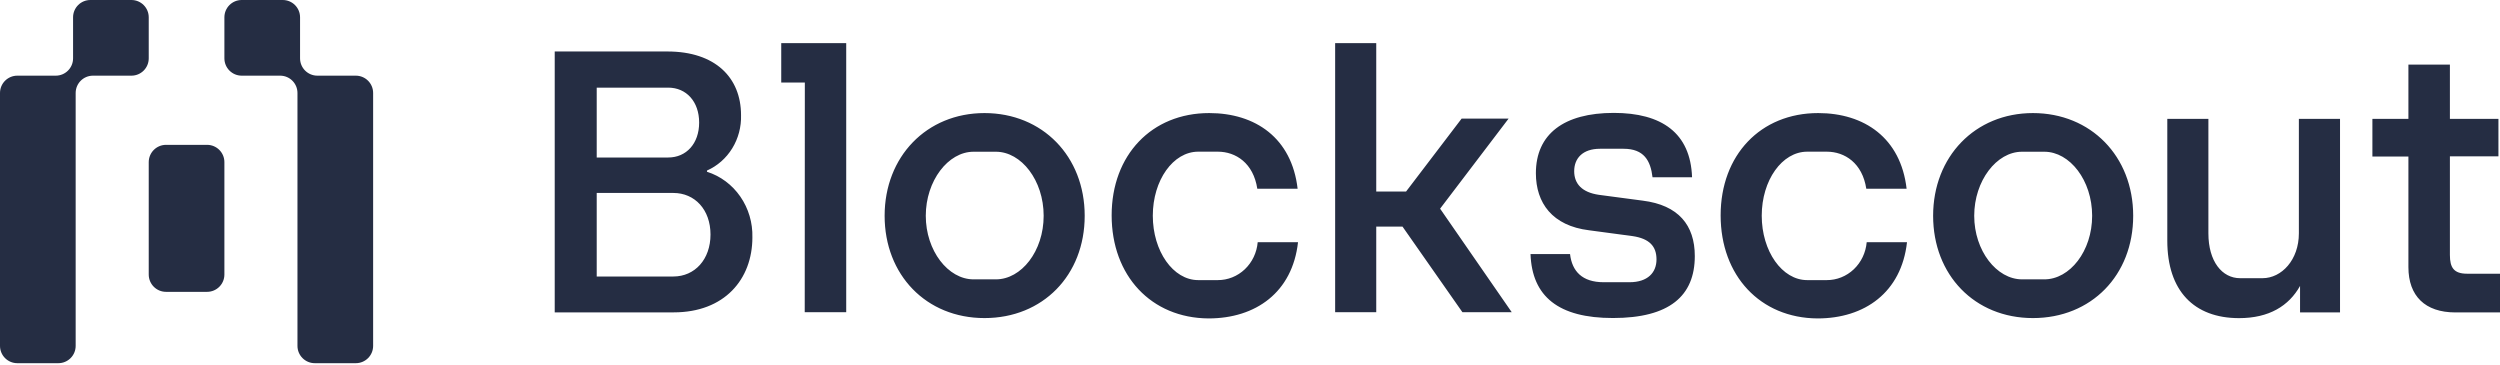
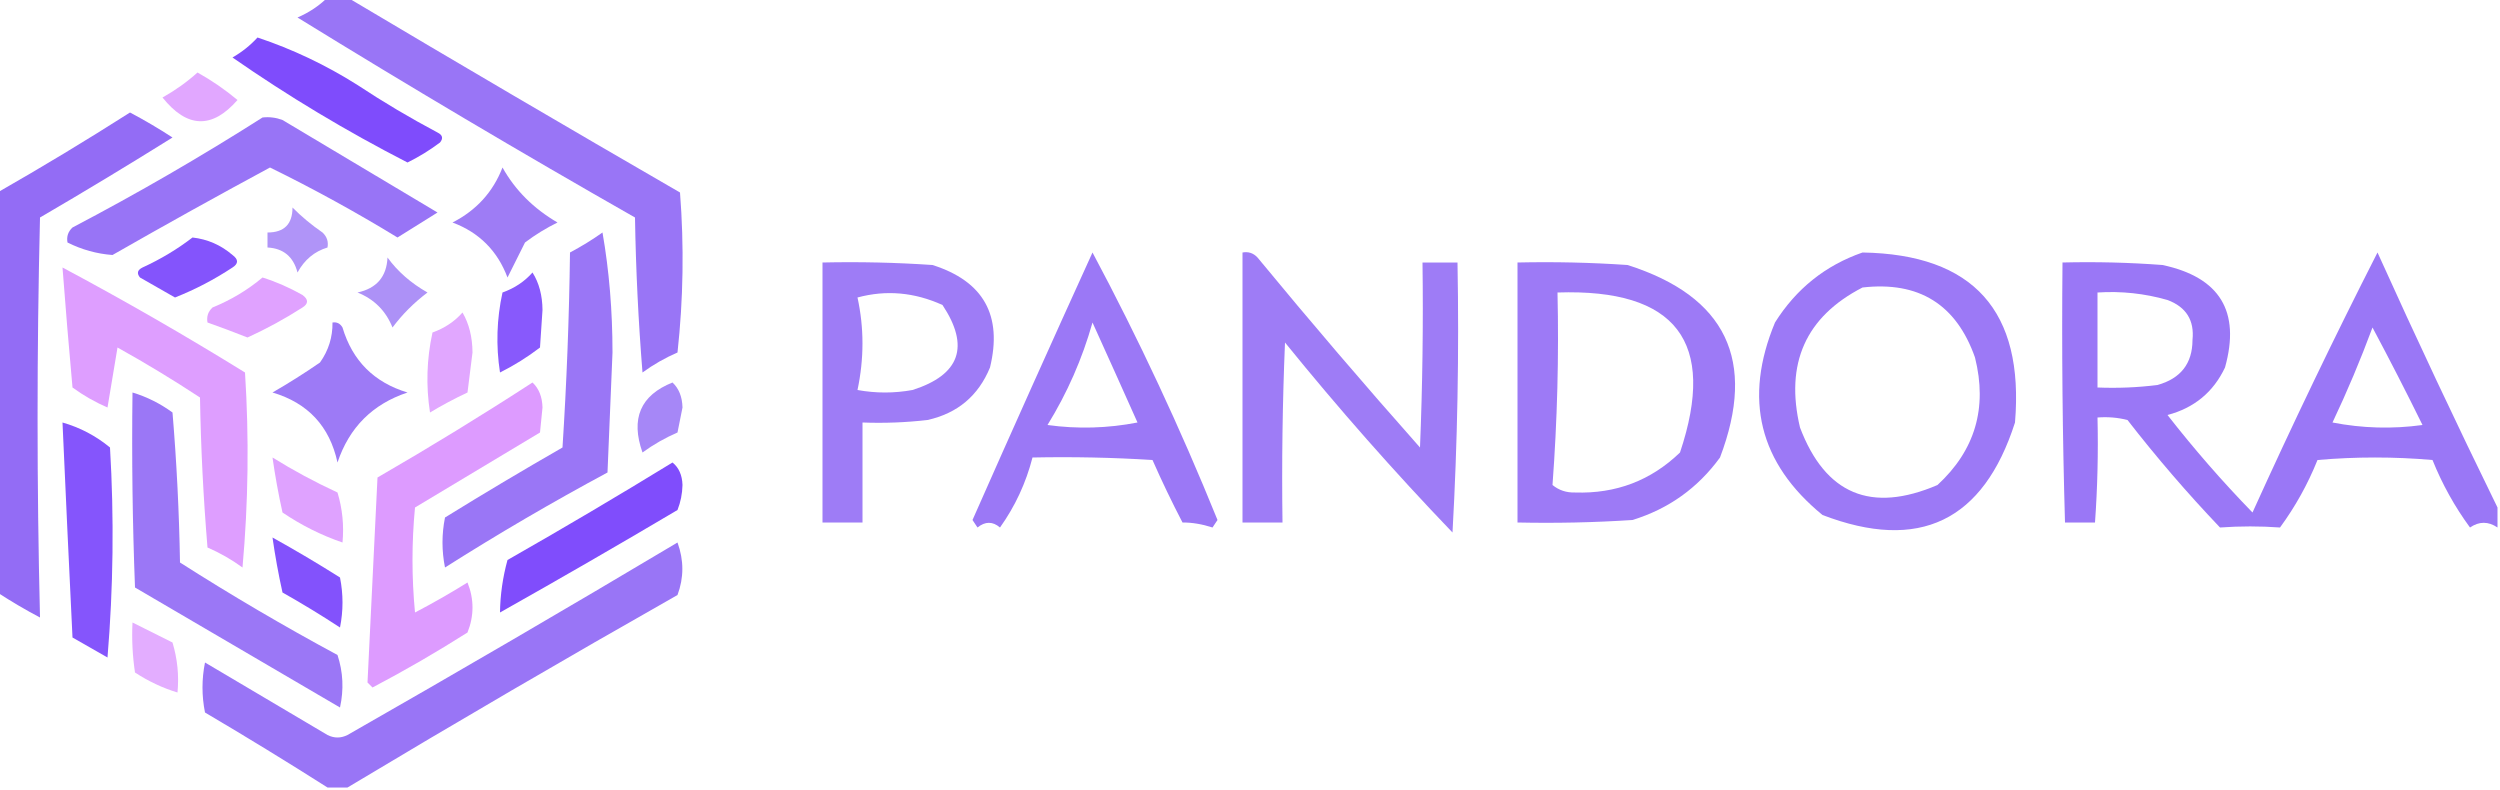
- <svg xmlns="http://www.w3.org/2000/svg" fill="none" height="73" viewBox="0 0 500 73" width="500">
-   <path clip-rule="evenodd" d="m26.284 0c1.913 0 3.463 1.55 3.463 3.463v8.207c0 1.913-1.55 3.463-3.463 3.463h-7.688c-1.913 0-3.463 1.55-3.463 3.463v50.578c0 1.913-1.55 3.463-3.463 3.463h-8.207c-1.913 0-3.463-1.55-3.463-3.463v-50.578c0-1.913 1.55-3.463 3.463-3.463h7.688c1.913 0 3.463-1.55 3.463-3.463v-8.207c0-1.913 1.55-3.463 3.463-3.463zm30.265 0c1.913 0 3.463 1.55 3.463 3.463v8.207c0 1.913 1.55 3.463 3.463 3.463h7.688c1.913 0 3.463 1.55 3.463 3.463v50.578c0 1.913-1.55 3.463-3.463 3.463h-8.207c-1.913 0-3.463-1.55-3.463-3.463v-50.578c0-1.913-1.55-3.463-3.463-3.463h-7.688c-1.913 0-3.463-1.55-3.463-3.463v-8.207c0-1.913 1.55-3.463 3.463-3.463zm-15.133 28.968c1.913 0 3.463 1.55 3.463 3.463v22.475c0 1.913-1.55 3.463-3.463 3.463h-8.207c-1.913 0-3.463-1.55-3.463-3.463v-22.475c0-1.913 1.55-3.463 3.463-3.463zm114.832-12.466h4.719l-.022 45.938h8.298v-53.809h-12.995zm-22.758-6.207h-22.546v52.179h23.798c10.143 0 15.735-6.602 15.735-14.998.077-2.921-.77-5.788-2.411-8.159s-3.984-4.115-6.67-4.964v-.244c2.077-.917 3.838-2.467 5.054-4.445 1.215-1.978 1.828-4.293 1.757-6.641 0-7.511-5.167-12.727-14.717-12.727zm6.34 14.218c0 4.215-2.583 6.987-6.184 6.987h-14.303v-13.973h14.303c3.601 0 6.184 2.771 6.184 6.987zm2.271 22.392c0 4.972-3.132 8.396-7.437 8.396h-15.321v-16.71h15.321c4.305 0 7.437 3.342 7.437 8.314zm34.824-3.749c0-11.819 8.388-20.541 19.974-20.541s20.04 8.64 20.04 20.541c0 11.901-8.376 20.459-20.04 20.459s-19.974-8.64-19.974-20.459zm17.782 12.716h4.473c5.089 0 9.551-5.624 9.551-12.716s-4.473-12.809-9.551-12.809h-4.473c-5.088 0-9.551 5.822-9.551 12.809s4.463 12.716 9.551 12.716zm47.126-33.257c-11.507 0-19.503 8.396-19.503 20.459s7.906 20.541 19.38 20.611c9.439 0 16.775-5.217 17.894-15.243h-8.064c-.176 2.076-1.095 4.006-2.573 5.41-1.479 1.404-3.41 2.178-5.411 2.17h-3.915c-5.01 0-9.08-5.776-9.08-12.879s4.07-12.809 9.08-12.809h3.915c3.601 0 7.123 2.282 7.906 7.418h8.063c-1.174-10.166-8.454-15.138-17.692-15.138zm25.196-13.985h8.22v29.682h5.961l11.116-14.591h9.394l-13.7 18.014 14.326 20.704h-9.863l-11.978-17.117h-5.256v17.117h-8.22zm46.981 42.188h-7.906c.302 8.477 5.592 12.797 16.495 12.786 11.273 0 16.361-4.402 16.361-12.39 0-6.195-3.288-10.189-10.411-11.085l-8.779-1.165c-3.366-.489-4.932-2.201-4.932-4.728 0-2.527 1.644-4.483 5.167-4.483h4.708c4.071 0 5.401 2.364 5.793 5.706h7.906c-.301-8.885-6.094-12.879-15.656-12.879-9.987 0-15.579 4.239-15.579 12.064 0 5.95 3.288 10.515 10.647 11.412l8.701 1.165c3.366.501 4.775 2.049 4.775 4.658 0 2.608-1.722 4.565-5.402 4.565h-5.178c-4.283 0-6.318-2.201-6.71-5.624zm30.117-7.744c0-12.064 7.985-20.459 19.504-20.459 9.237 0 16.518 4.972 17.692 15.138h-8.063c-.783-5.135-4.306-7.418-7.907-7.418h-3.914c-5.021 0-9.092 5.706-9.092 12.809s4.071 12.879 9.092 12.879h3.914c2.001.008 3.932-.766 5.411-2.17s2.397-3.335 2.574-5.41h8.063c-1.118 10.026-8.455 15.243-17.893 15.243-11.463-.07-19.381-8.547-19.381-20.611zm62.459-20.459c-11.586 0-19.962 8.722-19.962 20.541 0 11.819 8.286 20.459 19.962 20.459 11.675 0 20.052-8.559 20.052-20.459 0-11.901-8.466-20.541-20.052-20.541zm2.281 33.257h-4.451c-5.088 0-9.573-5.729-9.573-12.716s4.463-12.809 9.551-12.809h4.473c5.089 0 9.562 5.717 9.562 12.809s-4.473 12.716-9.562 12.716zm24.592-7.744v-24.36h8.22v22.905c0 5.624 2.74 8.966 6.341 8.966h4.473c3.836 0 7.281-3.668 7.281-8.966v-22.905h8.231v38.718h-7.996v-5.298c-2.237 3.994-6.185 6.439-12.213 6.439-9.013-.012-14.337-5.473-14.337-15.499zm48.223-16.826v22.125c0 5.787 3.355 9.048 9.371 9.059h8.947v-7.744h-6.576c-2.661 0-3.444-1.223-3.444-3.749v-19.726h9.707v-7.499h-9.707v-10.853h-8.298v10.853h-7.202v7.534z" fill="#252d43" fill-rule="evenodd" />
+ <svg xmlns="http://www.w3.org/2000/svg" version="1.1" width="500px" height="158px" style="shape-rendering:geometricPrecision; text-rendering:geometricPrecision; image-rendering:optimizeQuality; fill-rule:evenodd; clip-rule:evenodd">
+   <g>
+     <path style="opacity:0.857" fill="#885ef4" d="M 65.5,-0.5 C 66.833,-0.5 68.167,-0.5 69.5,-0.5C 91.521,12.6 113.688,25.6 136,38.5C 136.832,49.182 136.666,59.849 135.5,70.5C 133.004,71.58 130.67,72.914 128.5,74.5C 127.668,64.183 127.168,53.849 127,43.5C 104.217,30.53 81.717,17.196 59.5,3.5C 61.807,2.508 63.807,1.175 65.5,-0.5 Z" />
+   </g>
+   <g>
+     <path style="opacity:0.844" fill="#682cfb" d="M 51.5,7.5 C 58.481,9.822 65.148,12.989 71.5,17C 76.668,20.419 82.002,23.585 87.5,26.5C 88.521,27.002 88.688,27.668 88,28.5C 85.966,30.032 83.799,31.365 81.5,32.5C 69.3,26.24 57.634,19.24 46.5,11.5C 48.419,10.387 50.086,9.054 51.5,7.5 Z" />
+   </g>
+   <g>
+     <path style="opacity:0.762" fill="#d88cff" d="M 39.5,14.5 C 42.342,16.087 45.008,17.92 47.5,20C 42.418,25.825 37.418,25.658 32.5,19.5C 35.077,18.057 37.41,16.39 39.5,14.5 Z" />
+   </g>
+   <g>
+     <path style="opacity:0.91" fill="#885df4" d="M -0.5,118.5 C -0.5,91.833 -0.5,65.167 -0.5,38.5C 8.447,33.392 17.281,28.059 26,22.5C 28.916,24.041 31.749,25.707 34.5,27.5C 25.785,32.944 16.952,38.278 8,43.5C 7.352,70.245 7.352,96.912 8,123.5C 5.057,121.948 2.223,120.281 -0.5,118.5 Z" />
+   </g>
+   <g>
+     <path style="opacity:0.86" fill="#885ef4" d="M 52.5,23.5 C 53.873,23.343 55.207,23.51 56.5,24C 66.833,30.167 77.167,36.333 87.5,42.5C 84.833,44.167 82.167,45.833 79.5,47.5C 71.225,42.445 62.725,37.779 54,33.5C 43.435,39.199 32.935,45.033 22.5,51C 19.354,50.764 16.354,49.931 13.5,48.5C 13.281,47.325 13.614,46.325 14.5,45.5C 27.557,38.645 40.223,31.312 52.5,23.5 Z" />
+   </g>
+   <g>
+     <path style="opacity:0.809" fill="#885ef3" d="M 100.5,33.5 C 103.039,38.04 106.706,41.707 111.5,44.5C 109.207,45.626 107.04,46.959 105,48.5C 103.829,50.842 102.662,53.176 101.5,55.5C 99.493,50.159 95.826,46.493 90.5,44.5C 95.275,42.063 98.608,38.396 100.5,33.5 Z" />
+   </g>
+   <g>
+     <path style="opacity:0.664" fill="#885ef4" d="M 58.5,41.5 C 60.272,43.296 62.272,44.962 64.5,46.5C 65.386,47.325 65.719,48.325 65.5,49.5C 62.899,50.28 60.899,51.946 59.5,54.5C 58.676,51.337 56.676,49.67 53.5,49.5C 53.5,48.5 53.5,47.5 53.5,46.5C 56.833,46.5 58.5,44.833 58.5,41.5 Z" />
+   </g>
+   <g>
+     <path style="opacity:0.848" fill="#885ef4" d="M 120.5,46.5 C 121.831,54.138 122.498,62.138 122.5,70.5C 122.167,78.5 121.833,86.5 121.5,94.5C 110.42,100.455 99.587,106.788 89,113.5C 88.333,110.167 88.333,106.833 89,103.5C 96.751,98.707 104.584,94.041 112.5,89.5C 113.333,76.513 113.833,63.513 114,50.5C 116.314,49.267 118.481,47.933 120.5,46.5 Z" />
+   </g>
+   <g>
+     <path style="opacity:0.809" fill="#682cfb" d="M 38.5,47.5 C 41.516,47.841 44.182,49.007 46.5,51C 47.711,51.893 47.711,52.726 46.5,53.5C 42.887,55.89 39.054,57.89 35,59.5C 32.683,58.174 30.349,56.84 28,55.5C 27.312,54.668 27.479,54.002 28.5,53.5C 32.135,51.836 35.468,49.836 38.5,47.5 Z" />
+   </g>
+   <g>
+     <path style="opacity:0.838" fill="#885ef4" d="M 218.5,50.5 C 227.725,67.79 236.059,85.624 243.5,104C 243.167,104.5 242.833,105 242.5,105.5C 240.412,104.821 238.412,104.488 236.5,104.5C 234.36,100.388 232.36,96.221 230.5,92C 222.507,91.5 214.507,91.334 206.5,91.5C 205.197,96.581 203.03,101.248 200,105.5C 198.542,104.253 197.042,104.253 195.5,105.5C 195.167,105 194.833,104.5 194.5,104C 202.41,86.095 210.41,68.262 218.5,50.5 Z M 218.5,64.5 C 221.477,71.065 224.477,77.732 227.5,84.5C 221.528,85.664 215.528,85.83 209.5,85C 213.455,78.59 216.455,71.757 218.5,64.5 Z" />
+   </g>
+   <g>
+     <path style="opacity:0.814" fill="#885ef4" d="M 248.5,50.5 C 249.675,50.281 250.675,50.614 251.5,51.5C 262.096,64.353 272.93,77.019 284,89.5C 284.5,77.171 284.667,64.838 284.5,52.5C 286.833,52.5 289.167,52.5 291.5,52.5C 291.833,70.512 291.5,88.512 290.5,106.5C 278.804,94.304 267.638,81.637 257,68.5C 256.5,80.495 256.333,92.495 256.5,104.5C 253.833,104.5 251.167,104.5 248.5,104.5C 248.5,86.5 248.5,68.5 248.5,50.5 Z" />
+   </g>
+   <g>
+     <path style="opacity:0.834" fill="#885ef4" d="M 372.5,50.5 C 394.694,50.867 404.861,62.201 403,84.5C 396.675,104.246 383.842,110.413 364.5,103C 351.82,92.621 348.654,79.787 355,64.5C 359.237,57.755 365.071,53.088 372.5,50.5 Z M 372.5,57.5 C 383.765,56.212 391.265,60.878 395,71.5C 397.523,81.57 395.023,90.07 387.5,97C 374.233,102.694 365.067,98.861 360,85.5C 356.972,72.693 361.138,63.359 372.5,57.5 Z" />
+   </g>
+   <g>
+     <path style="opacity:0.844" fill="#885ef4" d="M 499.5,101.5 C 499.5,102.833 499.5,104.167 499.5,105.5C 497.661,104.248 495.828,104.248 494,105.5C 490.94,101.328 488.44,96.829 486.5,92C 478.833,91.333 471.167,91.333 463.5,92C 461.56,96.829 459.06,101.328 456,105.5C 452.042,105.209 448.042,105.209 444,105.5C 437.459,98.628 431.293,91.461 425.5,84C 423.527,83.504 421.527,83.338 419.5,83.5C 419.666,90.508 419.5,97.508 419,104.5C 417,104.5 415,104.5 413,104.5C 412.5,87.17 412.333,69.837 412.5,52.5C 419.175,52.334 425.842,52.5 432.5,53C 443.973,55.453 448.14,62.287 445,73.5C 442.673,78.423 438.84,81.59 433.5,83C 438.823,89.821 444.489,96.321 450.5,102.5C 458.463,84.921 466.796,67.588 475.5,50.5C 483.27,67.703 491.27,84.703 499.5,101.5 Z M 419.5,58.5 C 424.267,58.191 428.934,58.691 433.5,60C 437.238,61.399 438.904,64.066 438.5,68C 438.485,72.694 436.152,75.694 431.5,77C 427.514,77.499 423.514,77.665 419.5,77.5C 419.5,71.167 419.5,64.833 419.5,58.5 Z M 474.5,65.5 C 477.92,71.904 481.253,78.404 484.5,85C 478.472,85.83 472.472,85.664 466.5,84.5C 469.455,78.26 472.122,71.927 474.5,65.5 Z" />
+   </g>
+   <g>
+     <path style="opacity:0.684" fill="#885ef4" d="M 77.5,51.5 C 79.525,54.293 82.191,56.626 85.5,58.5C 82.806,60.527 80.473,62.861 78.5,65.5C 77.167,62.167 74.833,59.833 71.5,58.5C 75.332,57.672 77.332,55.339 77.5,51.5 Z" />
+   </g>
+   <g>
+     <path style="opacity:0.81" fill="#885ef4" d="M 164.5,52.5 C 171.841,52.334 179.174,52.5 186.5,53C 196.704,56.24 200.537,63.073 198,73.5C 195.668,79.164 191.501,82.664 185.5,84C 181.179,84.499 176.846,84.666 172.5,84.5C 172.5,91.167 172.5,97.833 172.5,104.5C 169.833,104.5 167.167,104.5 164.5,104.5C 164.5,87.167 164.5,69.833 164.5,52.5 Z M 171.5,59.5 C 177.213,57.949 182.88,58.449 188.5,61C 194.003,69.302 192.003,74.969 182.5,78C 178.833,78.667 175.167,78.667 171.5,78C 172.826,71.734 172.826,65.568 171.5,59.5 Z" />
+   </g>
+   <g>
+     <path style="opacity:0.822" fill="#885ef4" d="M 303.5,52.5 C 310.841,52.334 318.174,52.5 325.5,53C 345.211,59.256 351.378,72.09 344,91.5C 339.563,97.601 333.73,101.767 326.5,104C 318.841,104.5 311.174,104.666 303.5,104.5C 303.5,87.167 303.5,69.833 303.5,52.5 Z M 311.5,58.5 C 335.243,57.708 343.41,68.375 336,90.5C 330.192,96.105 323.192,98.772 315,98.5C 313.272,98.546 311.772,98.046 310.5,97C 311.461,84.037 311.794,71.204 311.5,58.5 Z" />
+   </g>
+   <g>
+     <path style="opacity:0.847" fill="#d88cff" d="M 12.5,53.5 C 24.884,60.109 37.051,67.109 49,74.5C 49.833,87.513 49.666,100.513 48.5,113.5C 46.33,111.914 43.996,110.58 41.5,109.5C 40.668,99.517 40.168,89.517 40,79.5C 34.632,75.968 29.131,72.635 23.5,69.5C 22.833,73.5 22.167,77.5 21.5,81.5C 19.004,80.42 16.671,79.086 14.5,77.5C 13.773,69.475 13.106,61.475 12.5,53.5 Z" />
+   </g>
+   <g>
+     <path style="opacity:0.783" fill="#672bfb" d="M 106.5,54.5 C 107.809,56.571 108.475,59.071 108.5,62C 108.333,64.5 108.167,67 108,69.5C 105.502,71.417 102.835,73.084 100,74.5C 99.171,69.136 99.337,63.802 100.5,58.5C 102.911,57.639 104.911,56.306 106.5,54.5 Z" />
+   </g>
+   <g>
+     <path style="opacity:0.799" fill="#d88bff" d="M 52.5,55.5 C 55.223,56.352 57.89,57.519 60.5,59C 61.711,59.893 61.711,60.726 60.5,61.5C 56.956,63.771 53.29,65.771 49.5,67.5C 46.796,66.428 44.13,65.428 41.5,64.5C 41.281,63.325 41.614,62.325 42.5,61.5C 46.229,59.977 49.562,57.977 52.5,55.5 Z" />
+   </g>
+   <g>
+     <path style="opacity:0.766" fill="#d88cff" d="M 92.5,62.5 C 93.812,64.743 94.478,67.41 94.5,70.5C 94.167,73.167 93.833,75.833 93.5,78.5C 90.921,79.706 88.421,81.039 86,82.5C 85.171,77.136 85.337,71.802 86.5,66.5C 88.911,65.639 90.911,64.306 92.5,62.5 Z" />
+   </g>
+   <g>
+     <path style="opacity:0.828" fill="#885ef4" d="M 66.5,64.5 C 67.376,64.369 68.043,64.703 68.5,65.5C 70.481,72.148 74.815,76.481 81.5,78.5C 74.507,80.826 69.841,85.493 67.5,92.5C 65.931,85.265 61.598,80.598 54.5,78.5C 57.751,76.625 60.918,74.625 64,72.5C 65.707,70.091 66.54,67.424 66.5,64.5 Z" />
+   </g>
+   <g>
+     <path style="opacity:0.871" fill="#d88cff" d="M 106.5,76.5 C 107.777,77.694 108.444,79.36 108.5,81.5C 108.333,83.167 108.167,84.833 108,86.5C 99.667,91.5 91.333,96.5 83,101.5C 82.333,108.5 82.333,115.5 83,122.5C 86.581,120.626 90.081,118.626 93.5,116.5C 94.833,119.833 94.833,123.167 93.5,126.5C 87.33,130.419 80.997,134.086 74.5,137.5C 74.167,137.167 73.833,136.833 73.5,136.5C 74.15,122.866 74.817,109.199 75.5,95.5C 86.064,89.392 96.397,83.059 106.5,76.5 Z" />
+   </g>
+   <g>
+     <path style="opacity:0.745" fill="#885ef4" d="M 134.5,76.5 C 135.777,77.694 136.444,79.36 136.5,81.5C 136.167,83.167 135.833,84.833 135.5,86.5C 133.004,87.58 130.67,88.914 128.5,90.5C 126.092,83.722 128.092,79.055 134.5,76.5 Z" />
+   </g>
+   <g>
+     <path style="opacity:0.842" fill="#885ef4" d="M 26.5,78.5 C 29.378,79.37 32.045,80.703 34.5,82.5C 35.332,92.483 35.832,102.483 36,112.5C 46.253,119.045 56.753,125.212 67.5,131C 68.622,134.409 68.789,137.909 68,141.5C 54.333,133.5 40.667,125.5 27,117.5C 26.5,104.504 26.333,91.504 26.5,78.5 Z" />
+   </g>
+   <g>
+     <path style="opacity:0.808" fill="#682cfb" d="M 12.5,84.5 C 16.008,85.504 19.174,87.171 22,89.5C 22.833,103.512 22.666,117.512 21.5,131.5C 19.167,130.167 16.833,128.833 14.5,127.5C 13.801,113.134 13.134,98.801 12.5,84.5 Z" />
+   </g>
+   <g>
+     <path style="opacity:0.811" fill="#d88cff" d="M 54.5,91.5 C 58.647,94.075 62.98,96.409 67.5,98.5C 68.487,101.768 68.82,105.102 68.5,108.5C 64.285,107.059 60.285,105.059 56.5,102.5C 55.687,98.838 55.021,95.172 54.5,91.5 Z" />
+   </g>
+   <g>
+     <path style="opacity:0.843" fill="#682cfb" d="M 134.5,92.5 C 135.765,93.514 136.431,95.014 136.5,97C 136.456,98.764 136.122,100.431 135.5,102C 123.748,108.96 111.915,115.793 100,122.5C 100.046,118.974 100.546,115.474 101.5,112C 112.67,105.637 123.67,99.137 134.5,92.5 Z" />
+   </g>
+   <g>
+     <path style="opacity:0.819" fill="#682cfb" d="M 54.5,107.5 C 59.055,110.029 63.555,112.696 68,115.5C 68.667,118.833 68.667,122.167 68,125.5C 64.25,123.041 60.417,120.708 56.5,118.5C 55.687,114.838 55.021,111.172 54.5,107.5 Z" />
+   </g>
+   <g>
+     <path style="opacity:0.859" fill="#885ef4" d="M 69.5,157.5 C 68.167,157.5 66.833,157.5 65.5,157.5C 57.481,152.4 49.314,147.4 41,142.5C 40.333,139.167 40.333,135.833 41,132.5C 49.167,137.333 57.333,142.167 65.5,147C 66.833,147.667 68.167,147.667 69.5,147C 91.63,134.366 113.63,121.533 135.5,108.5C 136.791,112.045 136.791,115.545 135.5,119C 113.273,131.608 91.273,144.441 69.5,157.5 Z" />
+   </g>
+   <g>
+     <path style="opacity:0.708" fill="#d88bff" d="M 26.5,124.5 C 29.14,125.82 31.807,127.153 34.5,128.5C 35.487,131.768 35.82,135.102 35.5,138.5C 32.534,137.602 29.701,136.269 27,134.5C 26.502,131.183 26.335,127.85 26.5,124.5 Z" />
+   </g>
</svg>
